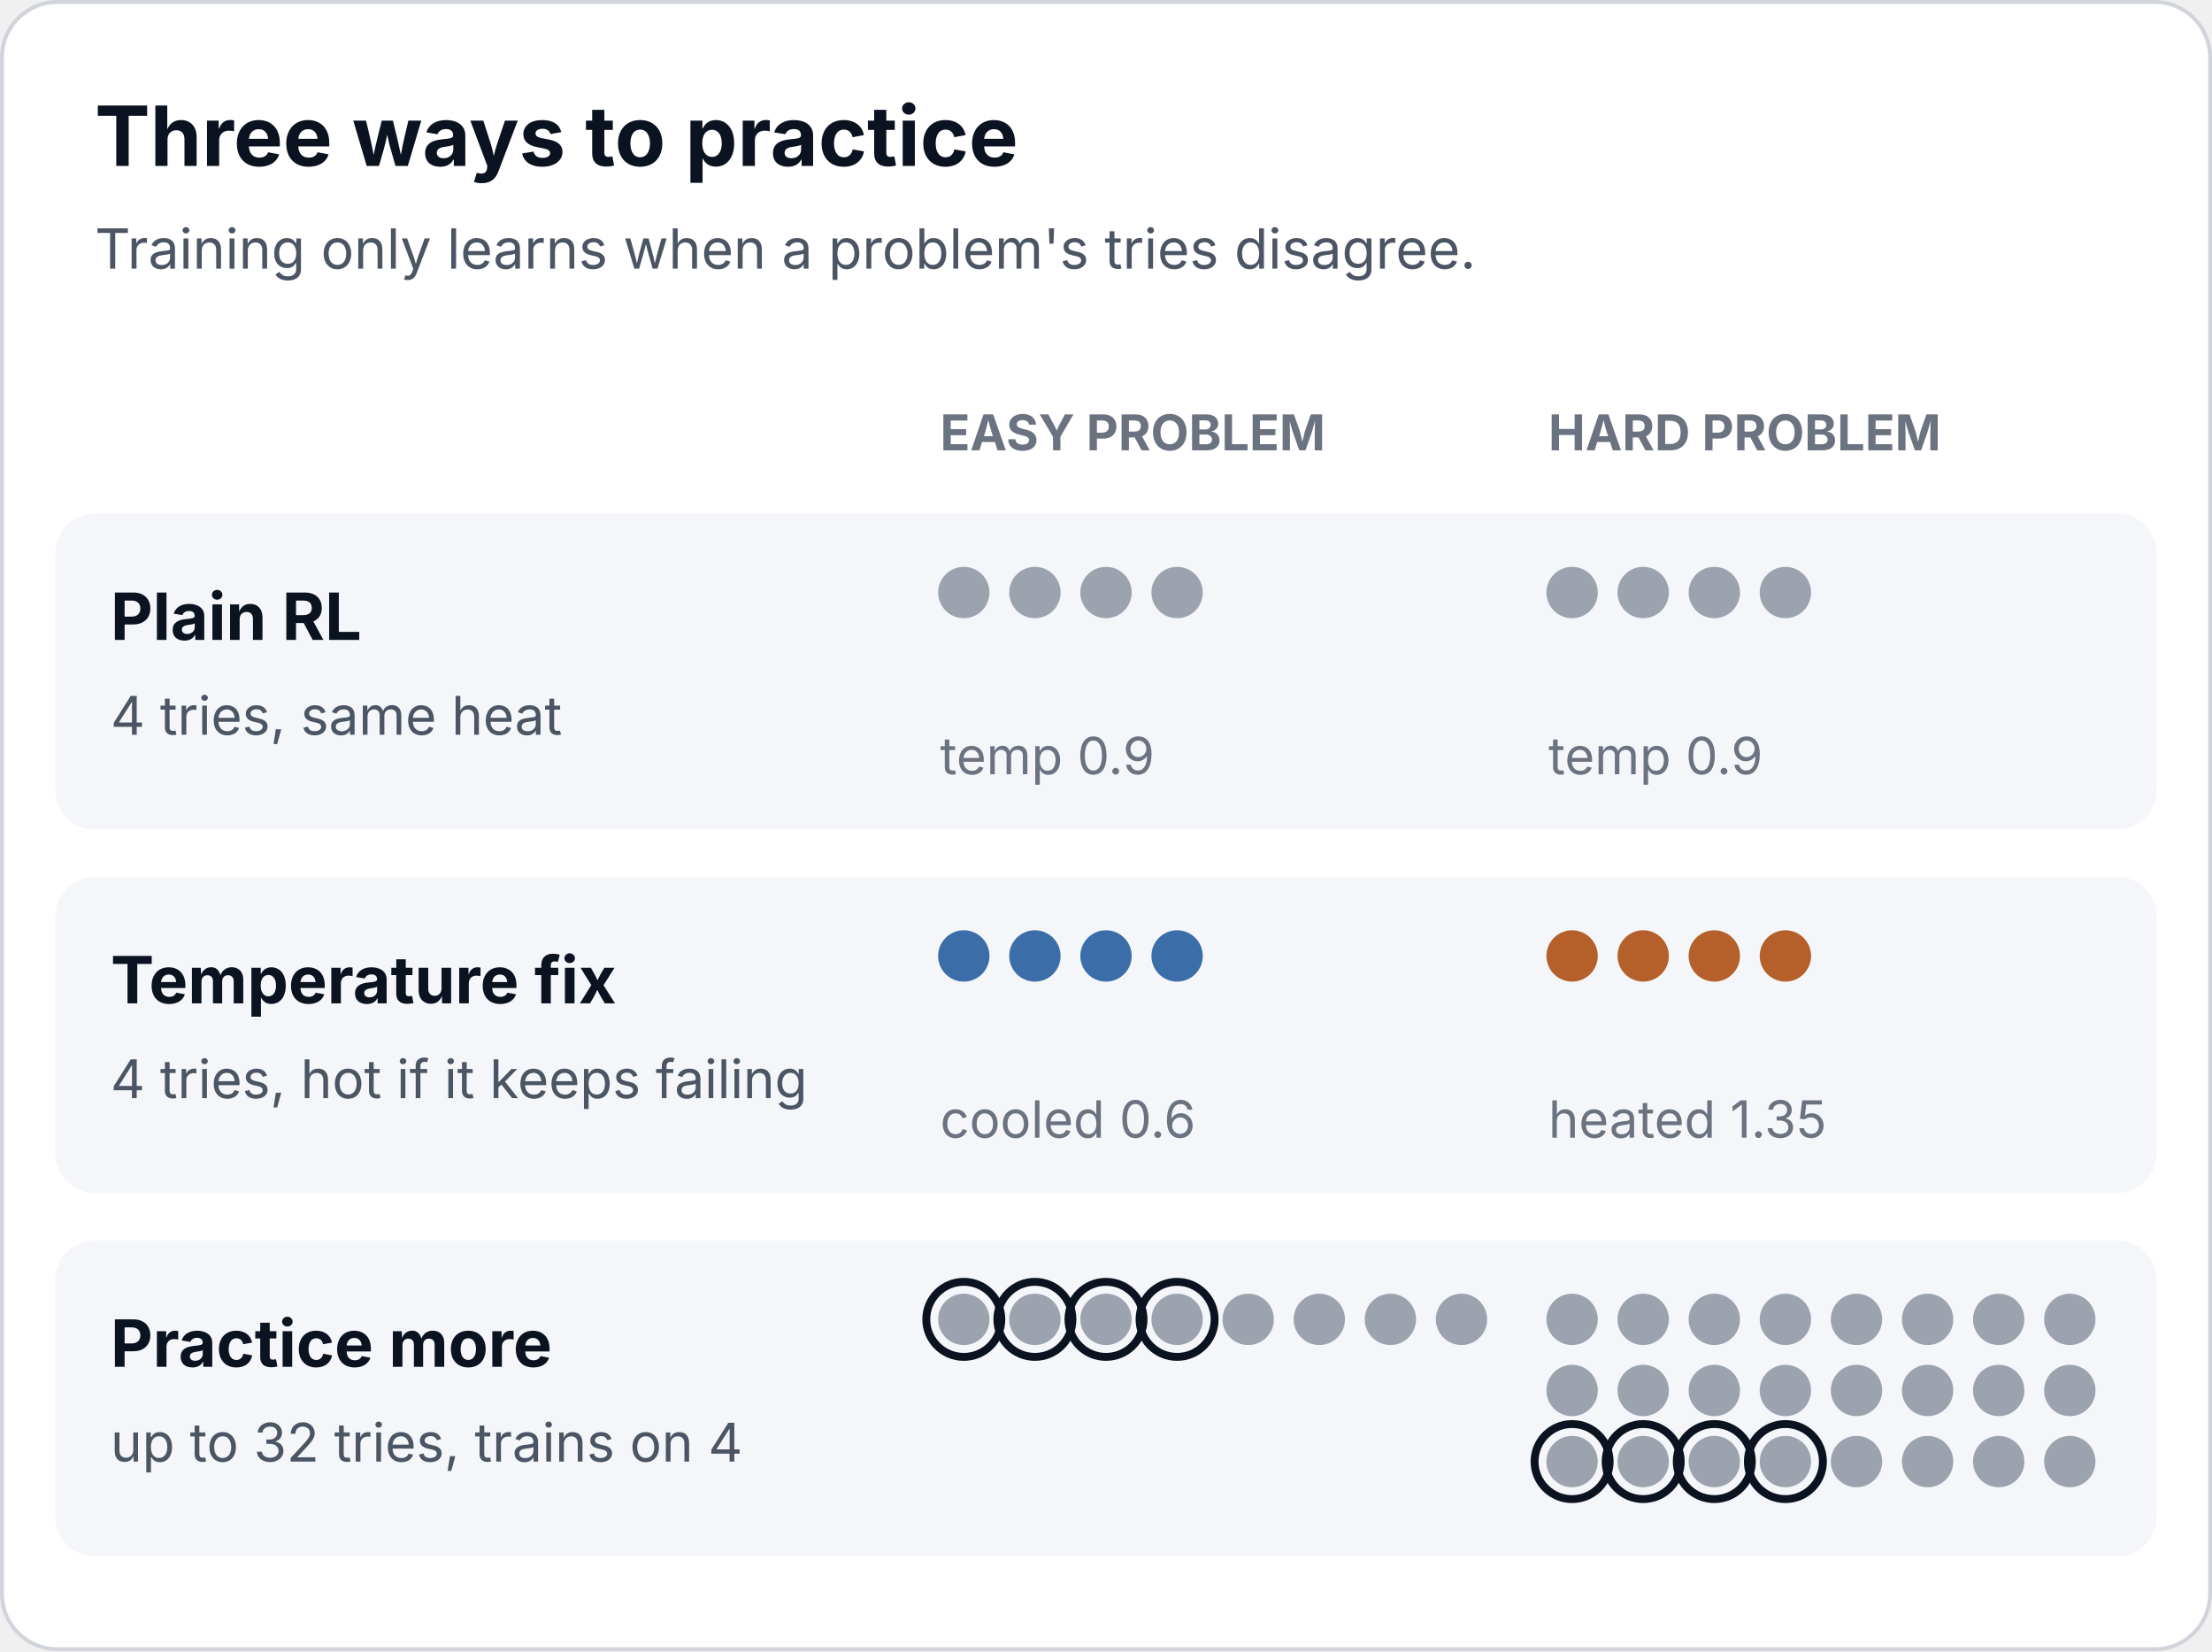
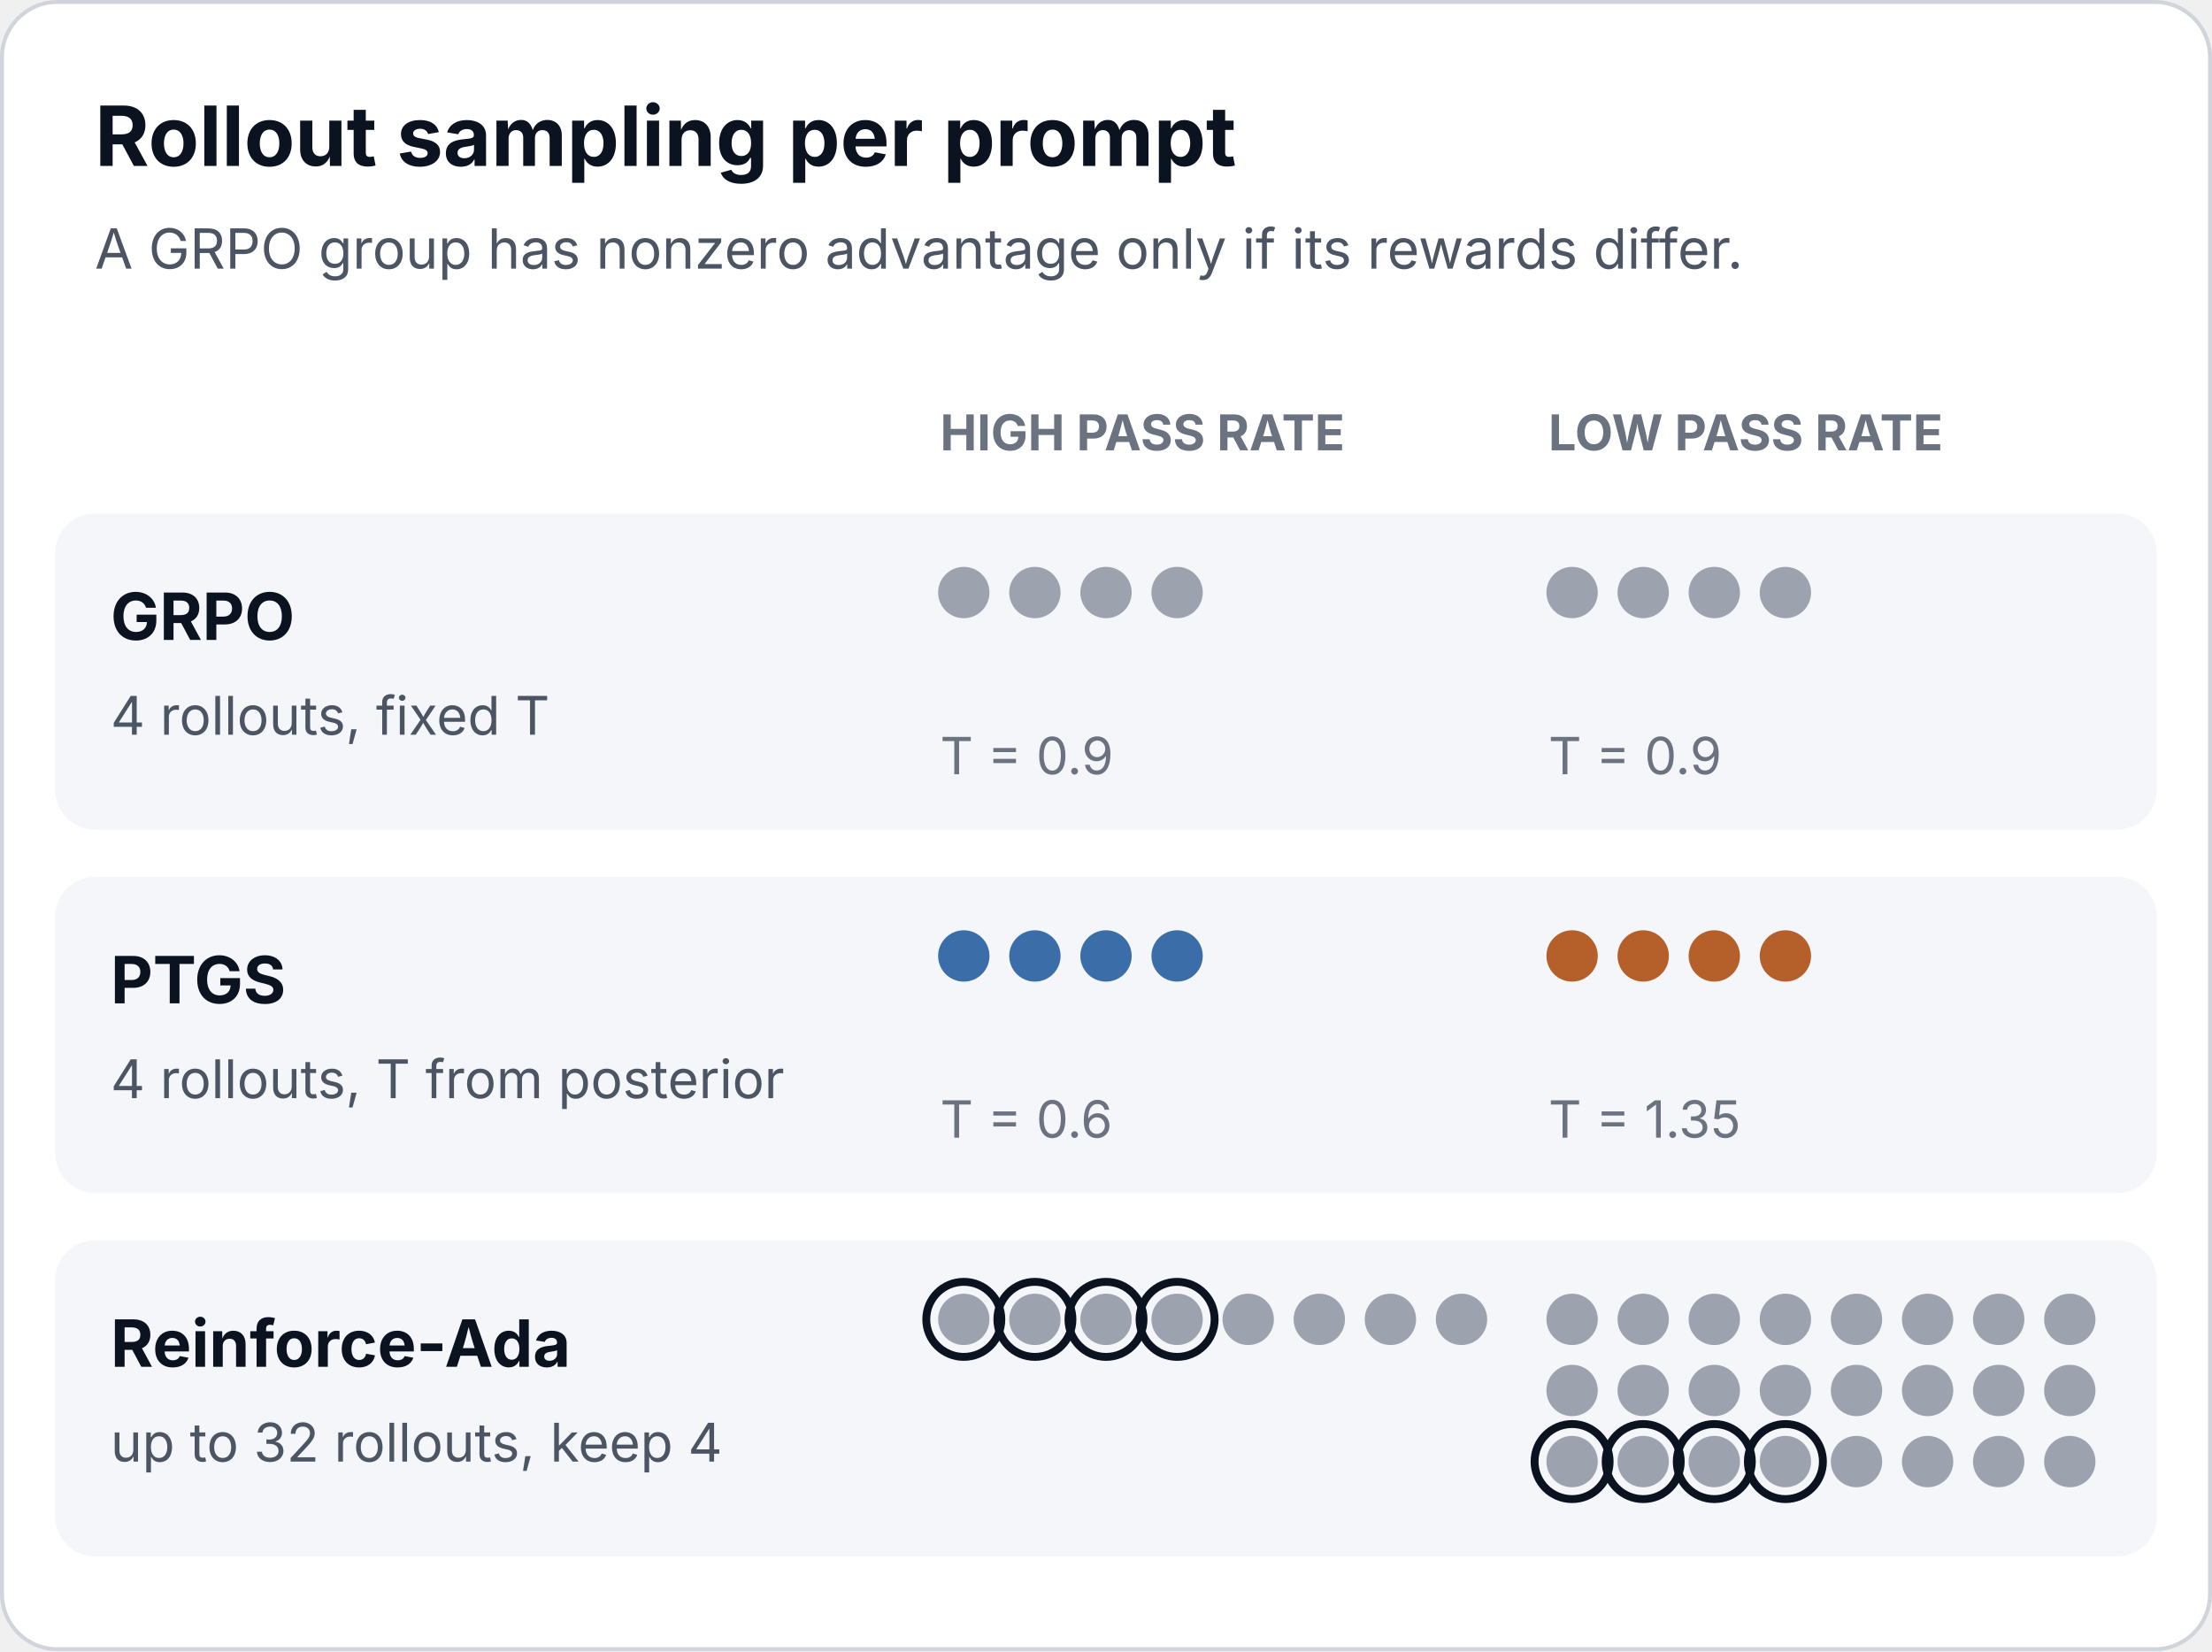
<svg xmlns="http://www.w3.org/2000/svg" viewBox="0 0 560 418" width="560" height="418">
  <rect x="0.5" y="0.5" width="559" height="417" rx="14" fill="#FFFFFF" stroke="#D1D5DB" />
-   <text x="24" y="42" font-family="ui-sans-serif, system-ui, -apple-system, 'Segoe UI', Inter, sans-serif" font-size="21" font-weight="700" fill="#0B1220" text-anchor="start">Three ways to practice</text>
-   <text x="24" y="68" font-family="ui-sans-serif, system-ui, -apple-system, 'Segoe UI', Inter, sans-serif" font-size="14" font-weight="400" fill="#4B5563" text-anchor="start">Training only learns when a problem's tries disagree.</text>
-   <text x="238" y="114" font-family="ui-sans-serif, system-ui, -apple-system, 'Segoe UI', Inter, sans-serif" font-size="12.5" font-weight="700" fill="#6B7280" text-anchor="start">EASY PROBLEM</text>
-   <text x="392" y="114" font-family="ui-sans-serif, system-ui, -apple-system, 'Segoe UI', Inter, sans-serif" font-size="12.5" font-weight="700" fill="#6B7280" text-anchor="start">HARD PROBLEM</text>
+   <text x="24" y="42" font-family="ui-sans-serif, system-ui, -apple-system, 'Segoe UI', Inter, sans-serif" font-size="21" font-weight="700" fill="#0B1220" text-anchor="start">Rollout sampling per prompt</text>
+   <text x="24" y="68" font-family="ui-sans-serif, system-ui, -apple-system, 'Segoe UI', Inter, sans-serif" font-size="14" font-weight="400" fill="#4B5563" text-anchor="start">A GRPO group has nonzero advantage only if its rewards differ.</text>
+   <text x="238" y="114" font-family="ui-sans-serif, system-ui, -apple-system, 'Segoe UI', Inter, sans-serif" font-size="12.5" font-weight="700" fill="#6B7280" text-anchor="start">HIGH PASS RATE</text>
+   <text x="392" y="114" font-family="ui-sans-serif, system-ui, -apple-system, 'Segoe UI', Inter, sans-serif" font-size="12.5" font-weight="700" fill="#6B7280" text-anchor="start">LOW PASS RATE</text>
  <rect x="14" y="130" width="532" height="80" rx="10" fill="#F4F6F9" />
-   <text x="28" y="162" font-family="ui-sans-serif, system-ui, -apple-system, 'Segoe UI', Inter, sans-serif" font-size="16.5" font-weight="700" fill="#0B1220" text-anchor="start">Plain RL</text>
-   <text x="28" y="186" font-family="ui-sans-serif, system-ui, -apple-system, 'Segoe UI', Inter, sans-serif" font-size="13.5" font-weight="400" fill="#4B5563" text-anchor="start">4 tries, same heat</text>
+   <text x="28" y="162" font-family="ui-sans-serif, system-ui, -apple-system, 'Segoe UI', Inter, sans-serif" font-size="16.5" font-weight="700" fill="#0B1220" text-anchor="start">GRPO</text>
+   <text x="28" y="186" font-family="ui-sans-serif, system-ui, -apple-system, 'Segoe UI', Inter, sans-serif" font-size="13.5" font-weight="400" fill="#4B5563" text-anchor="start">4 rollouts, fixed T</text>
  <circle cx="244" cy="150" r="6.5" fill="#9CA3AF" stroke="none" stroke-width="2" />
  <circle cx="262" cy="150" r="6.5" fill="#9CA3AF" stroke="none" stroke-width="2" />
  <circle cx="280" cy="150" r="6.5" fill="#9CA3AF" stroke="none" stroke-width="2" />
  <circle cx="298" cy="150" r="6.5" fill="#9CA3AF" stroke="none" stroke-width="2" />
-   <text x="238" y="196" font-family="ui-sans-serif, system-ui, -apple-system, 'Segoe UI', Inter, sans-serif" font-size="13" font-weight="400" fill="#6B7280" text-anchor="start">temp 0.9</text>
+   <text x="238" y="196" font-family="ui-sans-serif, system-ui, -apple-system, 'Segoe UI', Inter, sans-serif" font-size="13" font-weight="400" fill="#6B7280" text-anchor="start">T = 0.9</text>
  <circle cx="398" cy="150" r="6.5" fill="#9CA3AF" stroke="none" stroke-width="2" />
  <circle cx="416" cy="150" r="6.5" fill="#9CA3AF" stroke="none" stroke-width="2" />
  <circle cx="434" cy="150" r="6.5" fill="#9CA3AF" stroke="none" stroke-width="2" />
  <circle cx="452" cy="150" r="6.5" fill="#9CA3AF" stroke="none" stroke-width="2" />
-   <text x="392" y="196" font-family="ui-sans-serif, system-ui, -apple-system, 'Segoe UI', Inter, sans-serif" font-size="13" font-weight="400" fill="#6B7280" text-anchor="start">temp 0.9</text>
+   <text x="392" y="196" font-family="ui-sans-serif, system-ui, -apple-system, 'Segoe UI', Inter, sans-serif" font-size="13" font-weight="400" fill="#6B7280" text-anchor="start">T = 0.9</text>
  <rect x="14" y="222" width="532" height="80" rx="10" fill="#F4F6F9" />
-   <text x="28" y="254" font-family="ui-sans-serif, system-ui, -apple-system, 'Segoe UI', Inter, sans-serif" font-size="16.5" font-weight="700" fill="#0B1220" text-anchor="start">Temperature fix</text>
-   <text x="28" y="278" font-family="ui-sans-serif, system-ui, -apple-system, 'Segoe UI', Inter, sans-serif" font-size="13.5" font-weight="400" fill="#4B5563" text-anchor="start">4 tries, hot if it keeps failing</text>
+   <text x="28" y="254" font-family="ui-sans-serif, system-ui, -apple-system, 'Segoe UI', Inter, sans-serif" font-size="16.5" font-weight="700" fill="#0B1220" text-anchor="start">PTGS</text>
+   <text x="28" y="278" font-family="ui-sans-serif, system-ui, -apple-system, 'Segoe UI', Inter, sans-serif" font-size="13.5" font-weight="400" fill="#4B5563" text-anchor="start">4 rollouts, T from posterior</text>
  <circle cx="244" cy="242" r="6.5" fill="#3B6EA8" stroke="none" stroke-width="2" />
  <circle cx="262" cy="242" r="6.5" fill="#3B6EA8" stroke="none" stroke-width="2" />
  <circle cx="280" cy="242" r="6.5" fill="#3B6EA8" stroke="none" stroke-width="2" />
  <circle cx="298" cy="242" r="6.5" fill="#3B6EA8" stroke="none" stroke-width="2" />
-   <text x="238" y="288" font-family="ui-sans-serif, system-ui, -apple-system, 'Segoe UI', Inter, sans-serif" font-size="13" font-weight="400" fill="#6B7280" text-anchor="start">cooled 0.6</text>
+   <text x="238" y="288" font-family="ui-sans-serif, system-ui, -apple-system, 'Segoe UI', Inter, sans-serif" font-size="13" font-weight="400" fill="#6B7280" text-anchor="start">T = 0.6</text>
  <circle cx="398" cy="242" r="6.5" fill="#B5602A" stroke="none" stroke-width="2" />
  <circle cx="416" cy="242" r="6.5" fill="#B5602A" stroke="none" stroke-width="2" />
  <circle cx="434" cy="242" r="6.5" fill="#B5602A" stroke="none" stroke-width="2" />
  <circle cx="452" cy="242" r="6.5" fill="#B5602A" stroke="none" stroke-width="2" />
-   <text x="392" y="288" font-family="ui-sans-serif, system-ui, -apple-system, 'Segoe UI', Inter, sans-serif" font-size="13" font-weight="400" fill="#6B7280" text-anchor="start">heated 1.35</text>
+   <text x="392" y="288" font-family="ui-sans-serif, system-ui, -apple-system, 'Segoe UI', Inter, sans-serif" font-size="13" font-weight="400" fill="#6B7280" text-anchor="start">T = 1.35</text>
  <rect x="14" y="314" width="532" height="80" rx="10" fill="#F4F6F9" />
-   <text x="28" y="346" font-family="ui-sans-serif, system-ui, -apple-system, 'Segoe UI', Inter, sans-serif" font-size="16.5" font-weight="700" fill="#0B1220" text-anchor="start">Practice more</text>
-   <text x="28" y="370" font-family="ui-sans-serif, system-ui, -apple-system, 'Segoe UI', Inter, sans-serif" font-size="13.5" font-weight="400" fill="#4B5563" text-anchor="start">up to 32 tries, trains on 4</text>
+   <text x="28" y="346" font-family="ui-sans-serif, system-ui, -apple-system, 'Segoe UI', Inter, sans-serif" font-size="16.5" font-weight="700" fill="#0B1220" text-anchor="start">Reinforce-Ada</text>
+   <text x="28" y="370" font-family="ui-sans-serif, system-ui, -apple-system, 'Segoe UI', Inter, sans-serif" font-size="13.5" font-weight="400" fill="#4B5563" text-anchor="start">up to 32 rollouts, keep 4</text>
  <circle cx="244" cy="334" r="6.5" fill="#9CA3AF" stroke="none" stroke-width="2" />
  <circle cx="262" cy="334" r="6.5" fill="#9CA3AF" stroke="none" stroke-width="2" />
  <circle cx="280" cy="334" r="6.5" fill="#9CA3AF" stroke="none" stroke-width="2" />
  <circle cx="298" cy="334" r="6.5" fill="#9CA3AF" stroke="none" stroke-width="2" />
  <circle cx="316" cy="334" r="6.5" fill="#9CA3AF" stroke="none" stroke-width="2" />
  <circle cx="334" cy="334" r="6.5" fill="#9CA3AF" stroke="none" stroke-width="2" />
  <circle cx="352" cy="334" r="6.5" fill="#9CA3AF" stroke="none" stroke-width="2" />
  <circle cx="370" cy="334" r="6.5" fill="#9CA3AF" stroke="none" stroke-width="2" />
  <circle cx="398" cy="334" r="6.5" fill="#9CA3AF" stroke="none" stroke-width="2" />
  <circle cx="416" cy="334" r="6.5" fill="#9CA3AF" stroke="none" stroke-width="2" />
  <circle cx="434" cy="334" r="6.5" fill="#9CA3AF" stroke="none" stroke-width="2" />
  <circle cx="452" cy="334" r="6.5" fill="#9CA3AF" stroke="none" stroke-width="2" />
  <circle cx="470" cy="334" r="6.5" fill="#9CA3AF" stroke="none" stroke-width="2" />
  <circle cx="488" cy="334" r="6.5" fill="#9CA3AF" stroke="none" stroke-width="2" />
  <circle cx="506" cy="334" r="6.5" fill="#9CA3AF" stroke="none" stroke-width="2" />
  <circle cx="524" cy="334" r="6.5" fill="#9CA3AF" stroke="none" stroke-width="2" />
  <circle cx="398" cy="352" r="6.5" fill="#9CA3AF" stroke="none" stroke-width="2" />
  <circle cx="416" cy="352" r="6.5" fill="#9CA3AF" stroke="none" stroke-width="2" />
  <circle cx="434" cy="352" r="6.5" fill="#9CA3AF" stroke="none" stroke-width="2" />
  <circle cx="452" cy="352" r="6.5" fill="#9CA3AF" stroke="none" stroke-width="2" />
  <circle cx="470" cy="352" r="6.5" fill="#9CA3AF" stroke="none" stroke-width="2" />
  <circle cx="488" cy="352" r="6.5" fill="#9CA3AF" stroke="none" stroke-width="2" />
  <circle cx="506" cy="352" r="6.5" fill="#9CA3AF" stroke="none" stroke-width="2" />
  <circle cx="524" cy="352" r="6.5" fill="#9CA3AF" stroke="none" stroke-width="2" />
  <circle cx="398" cy="370" r="6.5" fill="#9CA3AF" stroke="none" stroke-width="2" />
  <circle cx="416" cy="370" r="6.5" fill="#9CA3AF" stroke="none" stroke-width="2" />
  <circle cx="434" cy="370" r="6.5" fill="#9CA3AF" stroke="none" stroke-width="2" />
  <circle cx="452" cy="370" r="6.5" fill="#9CA3AF" stroke="none" stroke-width="2" />
  <circle cx="470" cy="370" r="6.5" fill="#9CA3AF" stroke="none" stroke-width="2" />
  <circle cx="488" cy="370" r="6.5" fill="#9CA3AF" stroke="none" stroke-width="2" />
  <circle cx="506" cy="370" r="6.5" fill="#9CA3AF" stroke="none" stroke-width="2" />
  <circle cx="524" cy="370" r="6.5" fill="#9CA3AF" stroke="none" stroke-width="2" />
  <circle cx="244" cy="334" r="9.5" fill="none" stroke="#0B1220" stroke-width="2" />
  <circle cx="398" cy="370" r="9.5" fill="none" stroke="#0B1220" stroke-width="2" />
  <circle cx="262" cy="334" r="9.5" fill="none" stroke="#0B1220" stroke-width="2" />
  <circle cx="416" cy="370" r="9.5" fill="none" stroke="#0B1220" stroke-width="2" />
  <circle cx="280" cy="334" r="9.5" fill="none" stroke="#0B1220" stroke-width="2" />
  <circle cx="434" cy="370" r="9.5" fill="none" stroke="#0B1220" stroke-width="2" />
  <circle cx="298" cy="334" r="9.5" fill="none" stroke="#0B1220" stroke-width="2" />
  <circle cx="452" cy="370" r="9.5" fill="none" stroke="#0B1220" stroke-width="2" />
</svg>
